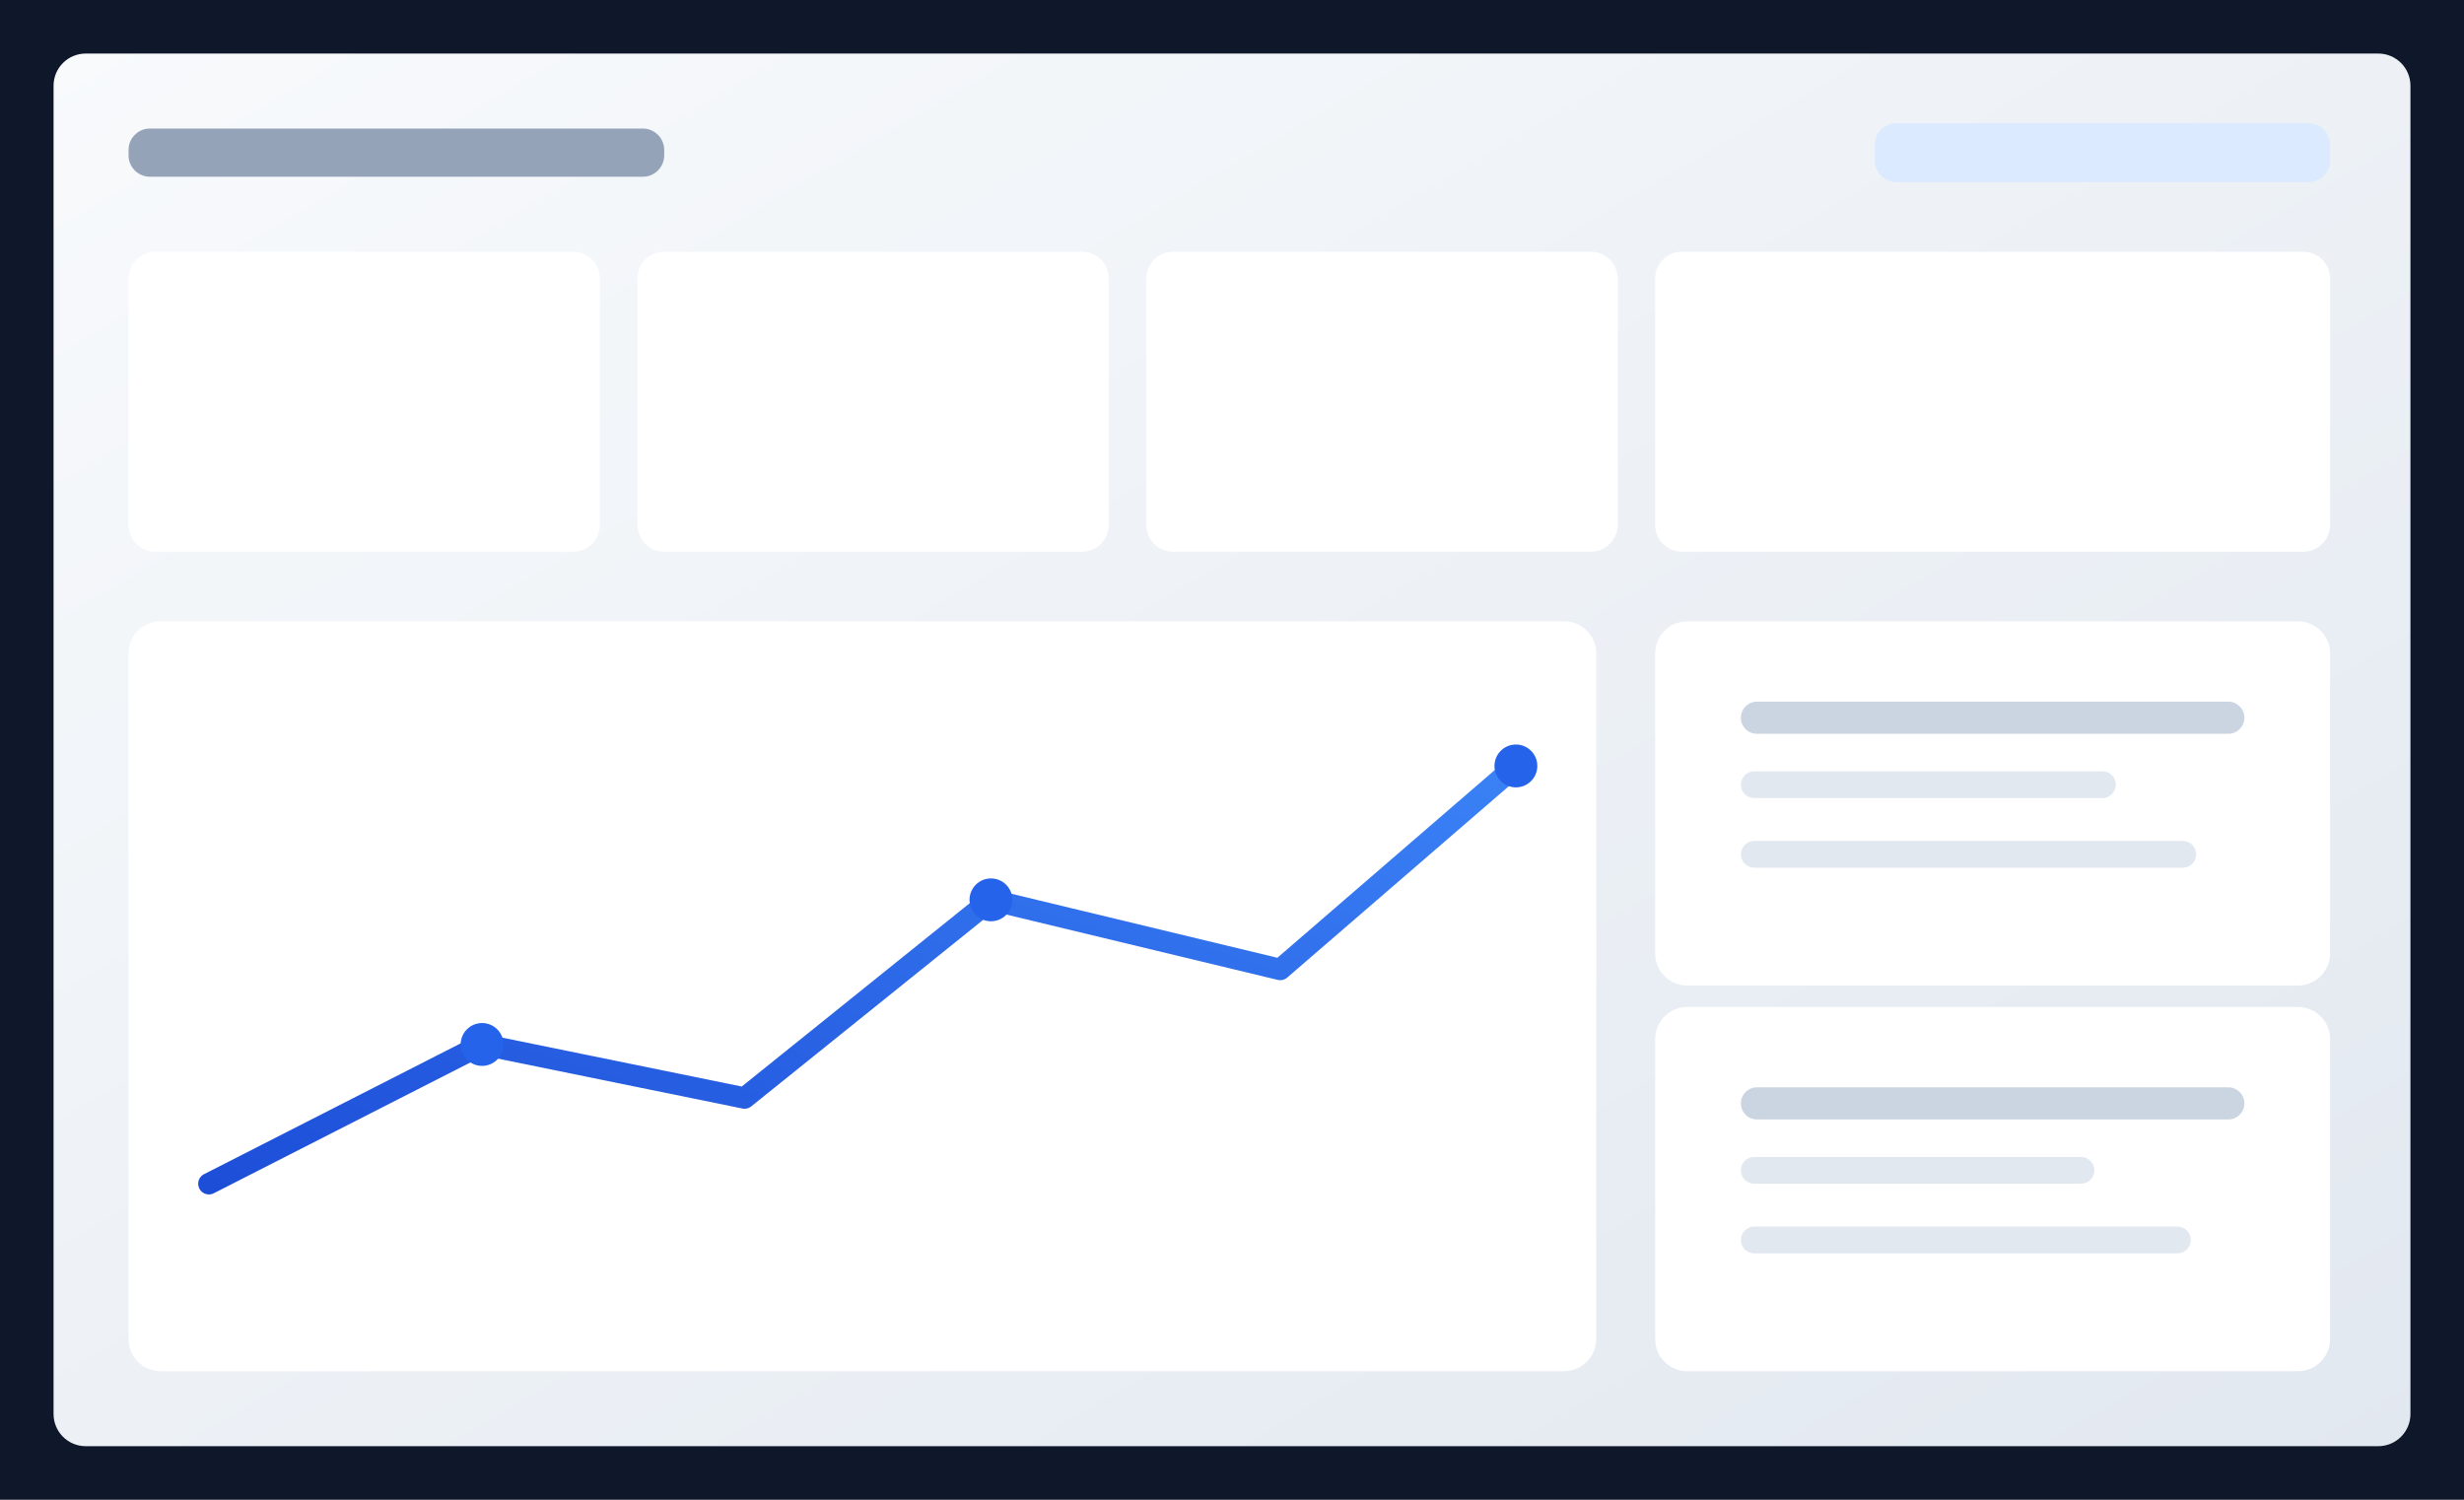
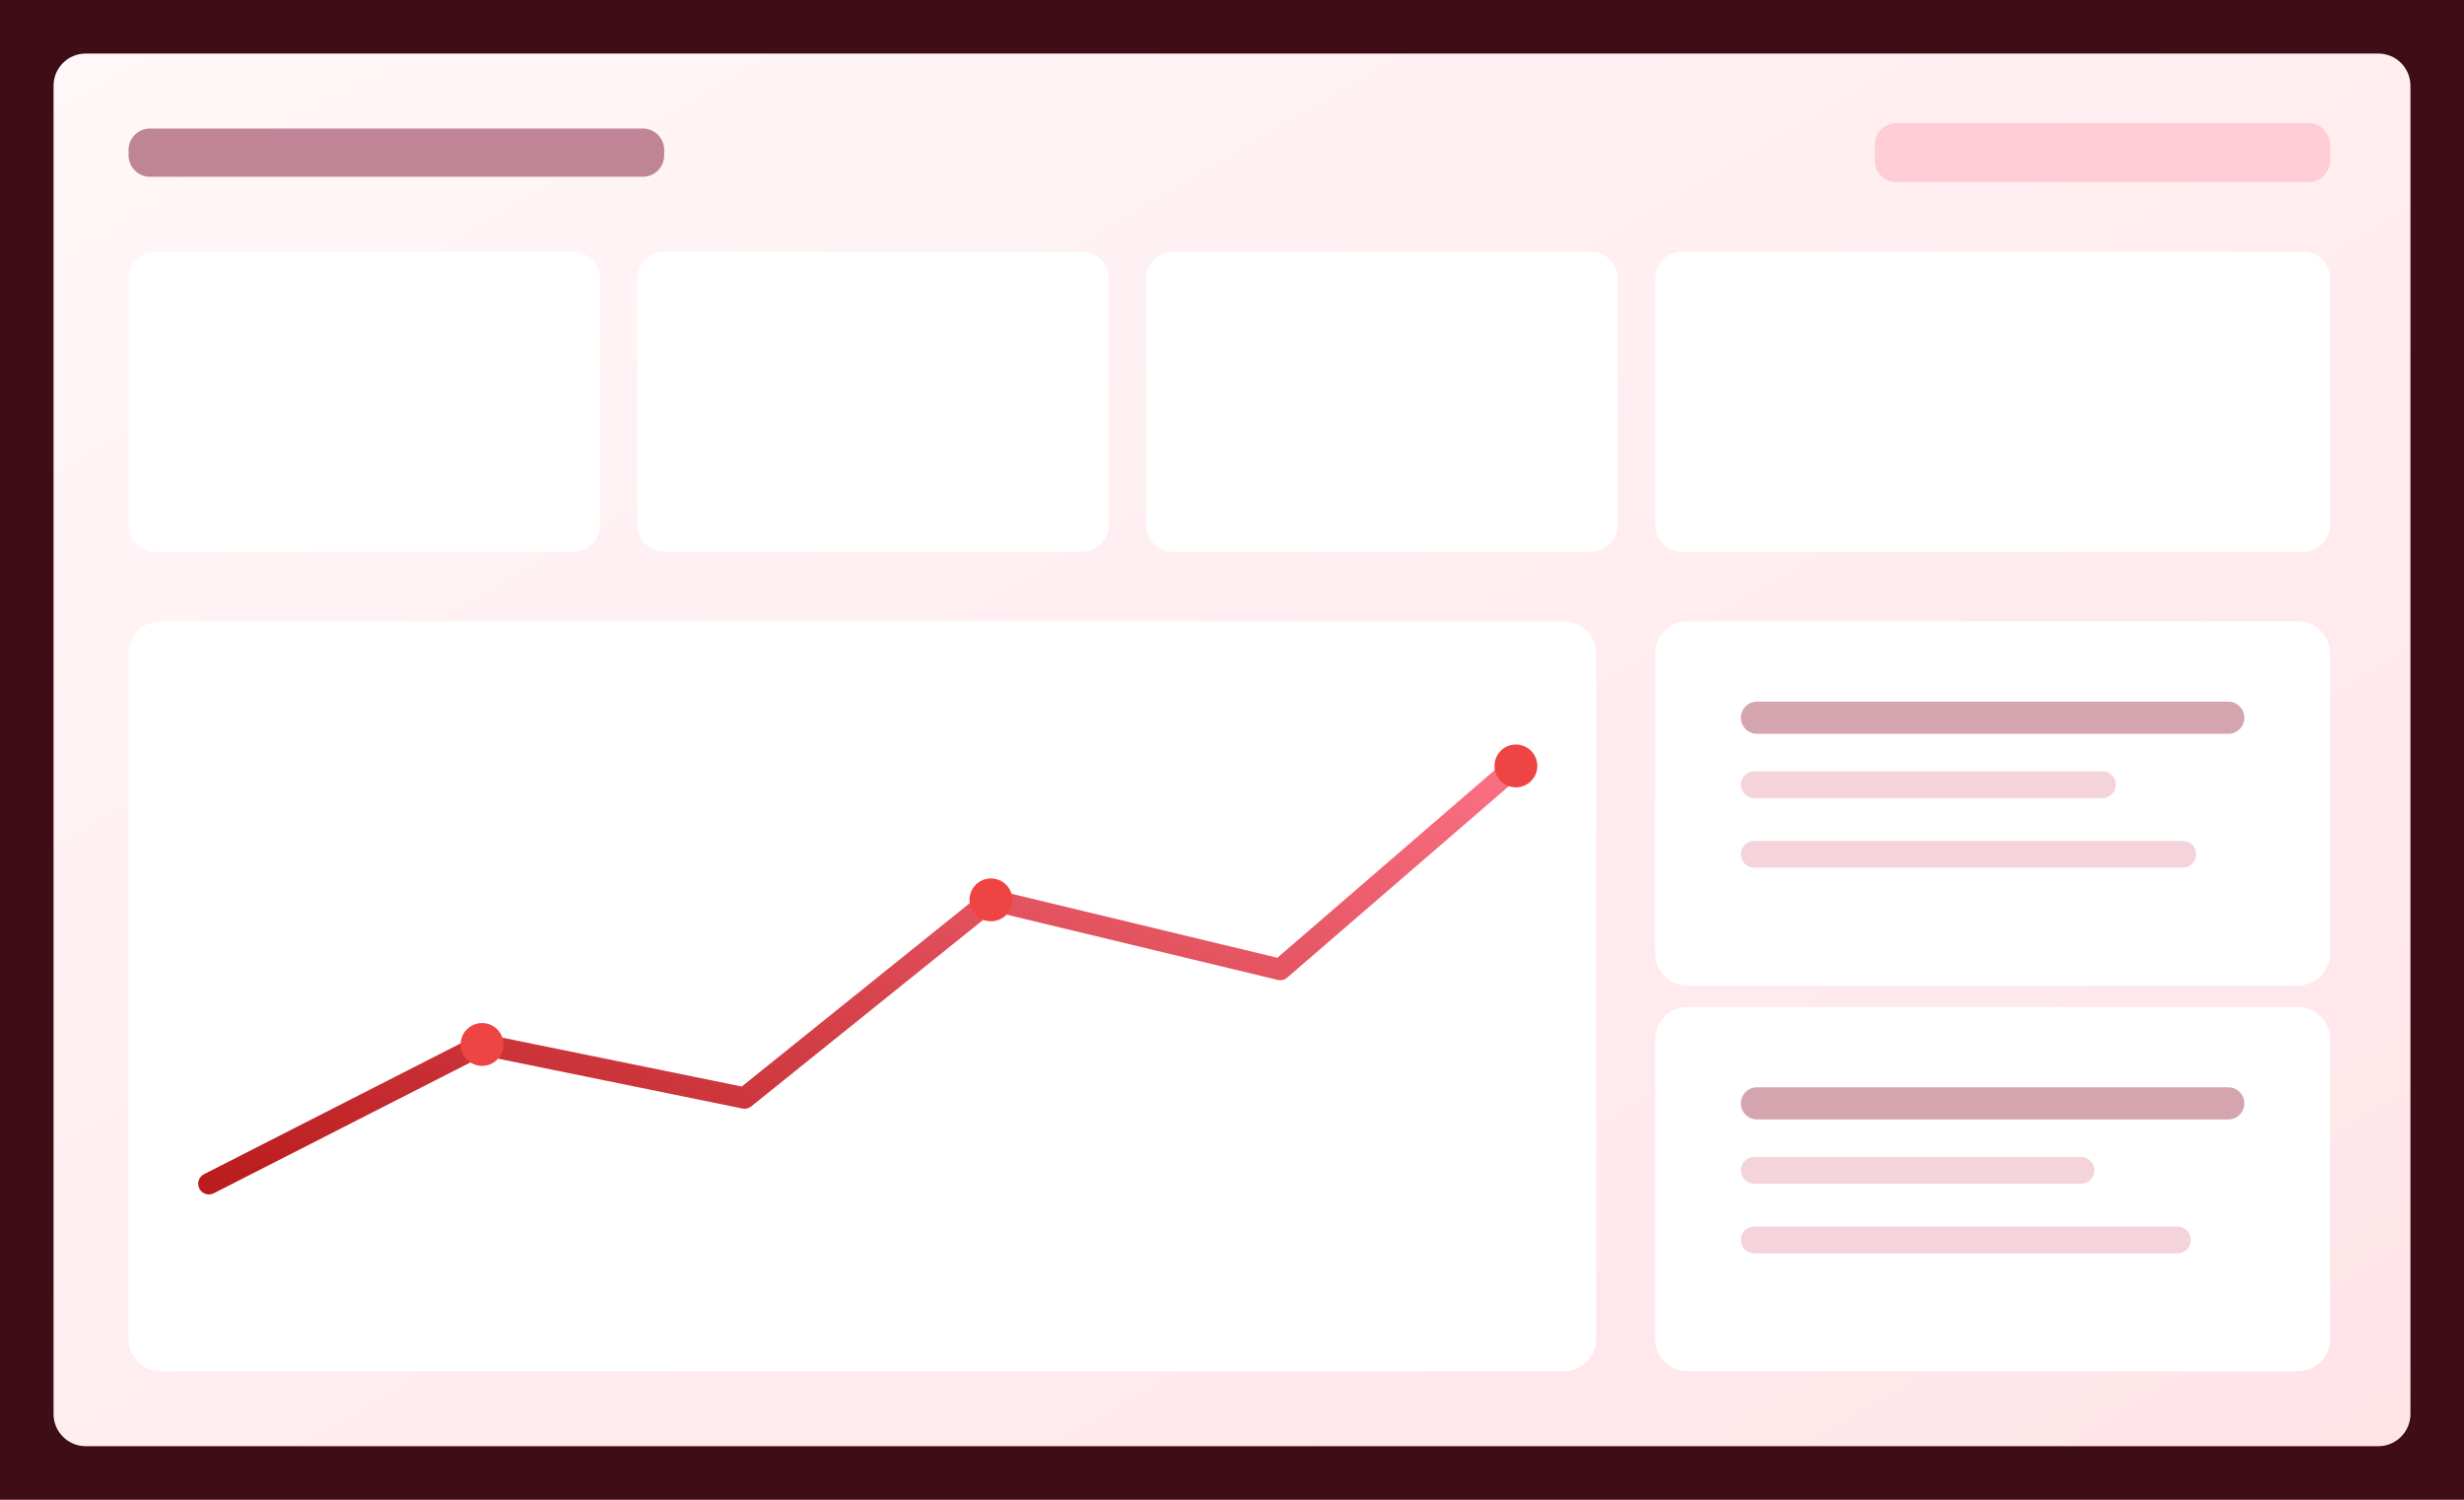
<svg xmlns="http://www.w3.org/2000/svg" width="920" height="560" viewBox="0 0 920 560" role="img" aria-label="Application dashboard placeholder">
+   <style>
+     .panel-start { stop-color: #fff7f8; }
+     .panel-end { stop-color: #ffe4e8; }
+     .chart-start { stop-color: #fb7185; }
+     .chart-end { stop-color: #b91c1c; }
+     .canvas { fill: #3f0d16; }
+     .shell { fill: url(#panel); }
+     .toolbar { fill: #c08497; }
+     .badge { fill: #fecdd6; }
+     .card { fill: #ffffff; }
+     .chart-point { fill: #ef4444; }
+     .copy-strong { fill: #d4a4af; }
+     .copy-soft { fill: #f5d3da; }
+ 
+     @media (prefers-color-scheme: dark) {
+       .panel-start { stop-color: #39151b; }
+       .panel-end { stop-color: #2c1116; }
+       .chart-start { stop-color: #fda4af; }
+       .chart-end { stop-color: #ef4444; }
+       .canvas { fill: #120609; }
+       .toolbar { fill: #a33849; }
+       .badge { fill: #6f2632; }
+       .card { fill: #35151b; }
+       .chart-point { fill: #fb7185; }
+       .copy-strong { fill: #8f4a57; }
+       .copy-soft { fill: #6f2632; }
+     }
+   </style>
  <defs>
    <linearGradient id="panel" x1="0" y1="0" x2="1" y2="1">
-       <stop offset="0" stop-color="#F8FAFC" />
-       <stop offset="1" stop-color="#E2E8F0" />
+       <stop class="panel-start" offset="0" />
+       <stop class="panel-end" offset="1" />
    </linearGradient>
    <linearGradient id="chart" x1="1" y1="0" x2="0" y2="1">
-       <stop offset="0" stop-color="#3B82F6" />
-       <stop offset="1" stop-color="#1D4ED8" />
+       <stop class="chart-start" offset="0" />
+       <stop class="chart-end" offset="1" />
    </linearGradient>
  </defs>
-   <rect width="920" height="560" fill="#0F172A" />
-   <rect x="20" y="20" width="880" height="520" rx="12" fill="url(#panel)" />
-   <rect x="48" y="48" width="200" height="18" rx="8" fill="#94A3B8" />
-   <rect x="700" y="46" width="170" height="22" rx="8" fill="#DBEAFE" />
-   <rect x="48" y="94" width="176" height="112" rx="10" fill="#FFFFFF" />
-   <rect x="238" y="94" width="176" height="112" rx="10" fill="#FFFFFF" />
-   <rect x="428" y="94" width="176" height="112" rx="10" fill="#FFFFFF" />
-   <rect x="618" y="94" width="252" height="112" rx="10" fill="#FFFFFF" />
-   <rect x="48" y="232" width="548" height="280" rx="12" fill="#FFFFFF" />
-   <rect x="618" y="232" width="252" height="136" rx="12" fill="#FFFFFF" />
-   <rect x="618" y="376" width="252" height="136" rx="12" fill="#FFFFFF" />
+   <rect class="canvas" width="920" height="560" />
+   <rect class="shell" x="20" y="20" width="880" height="520" rx="12" />
+   <rect class="toolbar" x="48" y="48" width="200" height="18" rx="8" />
+   <rect class="badge" x="700" y="46" width="170" height="22" rx="8" />
+   <rect class="card" x="48" y="94" width="176" height="112" rx="10" />
+   <rect class="card" x="238" y="94" width="176" height="112" rx="10" />
+   <rect class="card" x="428" y="94" width="176" height="112" rx="10" />
+   <rect class="card" x="618" y="94" width="252" height="112" rx="10" />
+   <rect class="card" x="48" y="232" width="548" height="280" rx="12" />
+   <rect class="card" x="618" y="232" width="252" height="136" rx="12" />
+   <rect class="card" x="618" y="376" width="252" height="136" rx="12" />
  <path d="M78 442 L180 390 L278 410 L370 336 L478 362 L566 286" stroke="url(#chart)" stroke-width="8" fill="none" stroke-linecap="round" stroke-linejoin="round" />
-   <circle cx="180" cy="390" r="8" fill="#2563EB" />
-   <circle cx="370" cy="336" r="8" fill="#2563EB" />
-   <circle cx="566" cy="286" r="8" fill="#2563EB" />
-   <rect x="650" y="262" width="188" height="12" rx="6" fill="#CBD5E1" />
-   <rect x="650" y="288" width="140" height="10" rx="5" fill="#E2E8F0" />
-   <rect x="650" y="314" width="170" height="10" rx="5" fill="#E2E8F0" />
-   <rect x="650" y="406" width="188" height="12" rx="6" fill="#CBD5E1" />
-   <rect x="650" y="432" width="132" height="10" rx="5" fill="#E2E8F0" />
-   <rect x="650" y="458" width="168" height="10" rx="5" fill="#E2E8F0" />
+   <circle class="chart-point" cx="180" cy="390" r="8" />
+   <circle class="chart-point" cx="370" cy="336" r="8" />
+   <circle class="chart-point" cx="566" cy="286" r="8" />
+   <rect class="copy-strong" x="650" y="262" width="188" height="12" rx="6" />
+   <rect class="copy-soft" x="650" y="288" width="140" height="10" rx="5" />
+   <rect class="copy-soft" x="650" y="314" width="170" height="10" rx="5" />
+   <rect class="copy-strong" x="650" y="406" width="188" height="12" rx="6" />
+   <rect class="copy-soft" x="650" y="432" width="132" height="10" rx="5" />
+   <rect class="copy-soft" x="650" y="458" width="168" height="10" rx="5" />
</svg>
